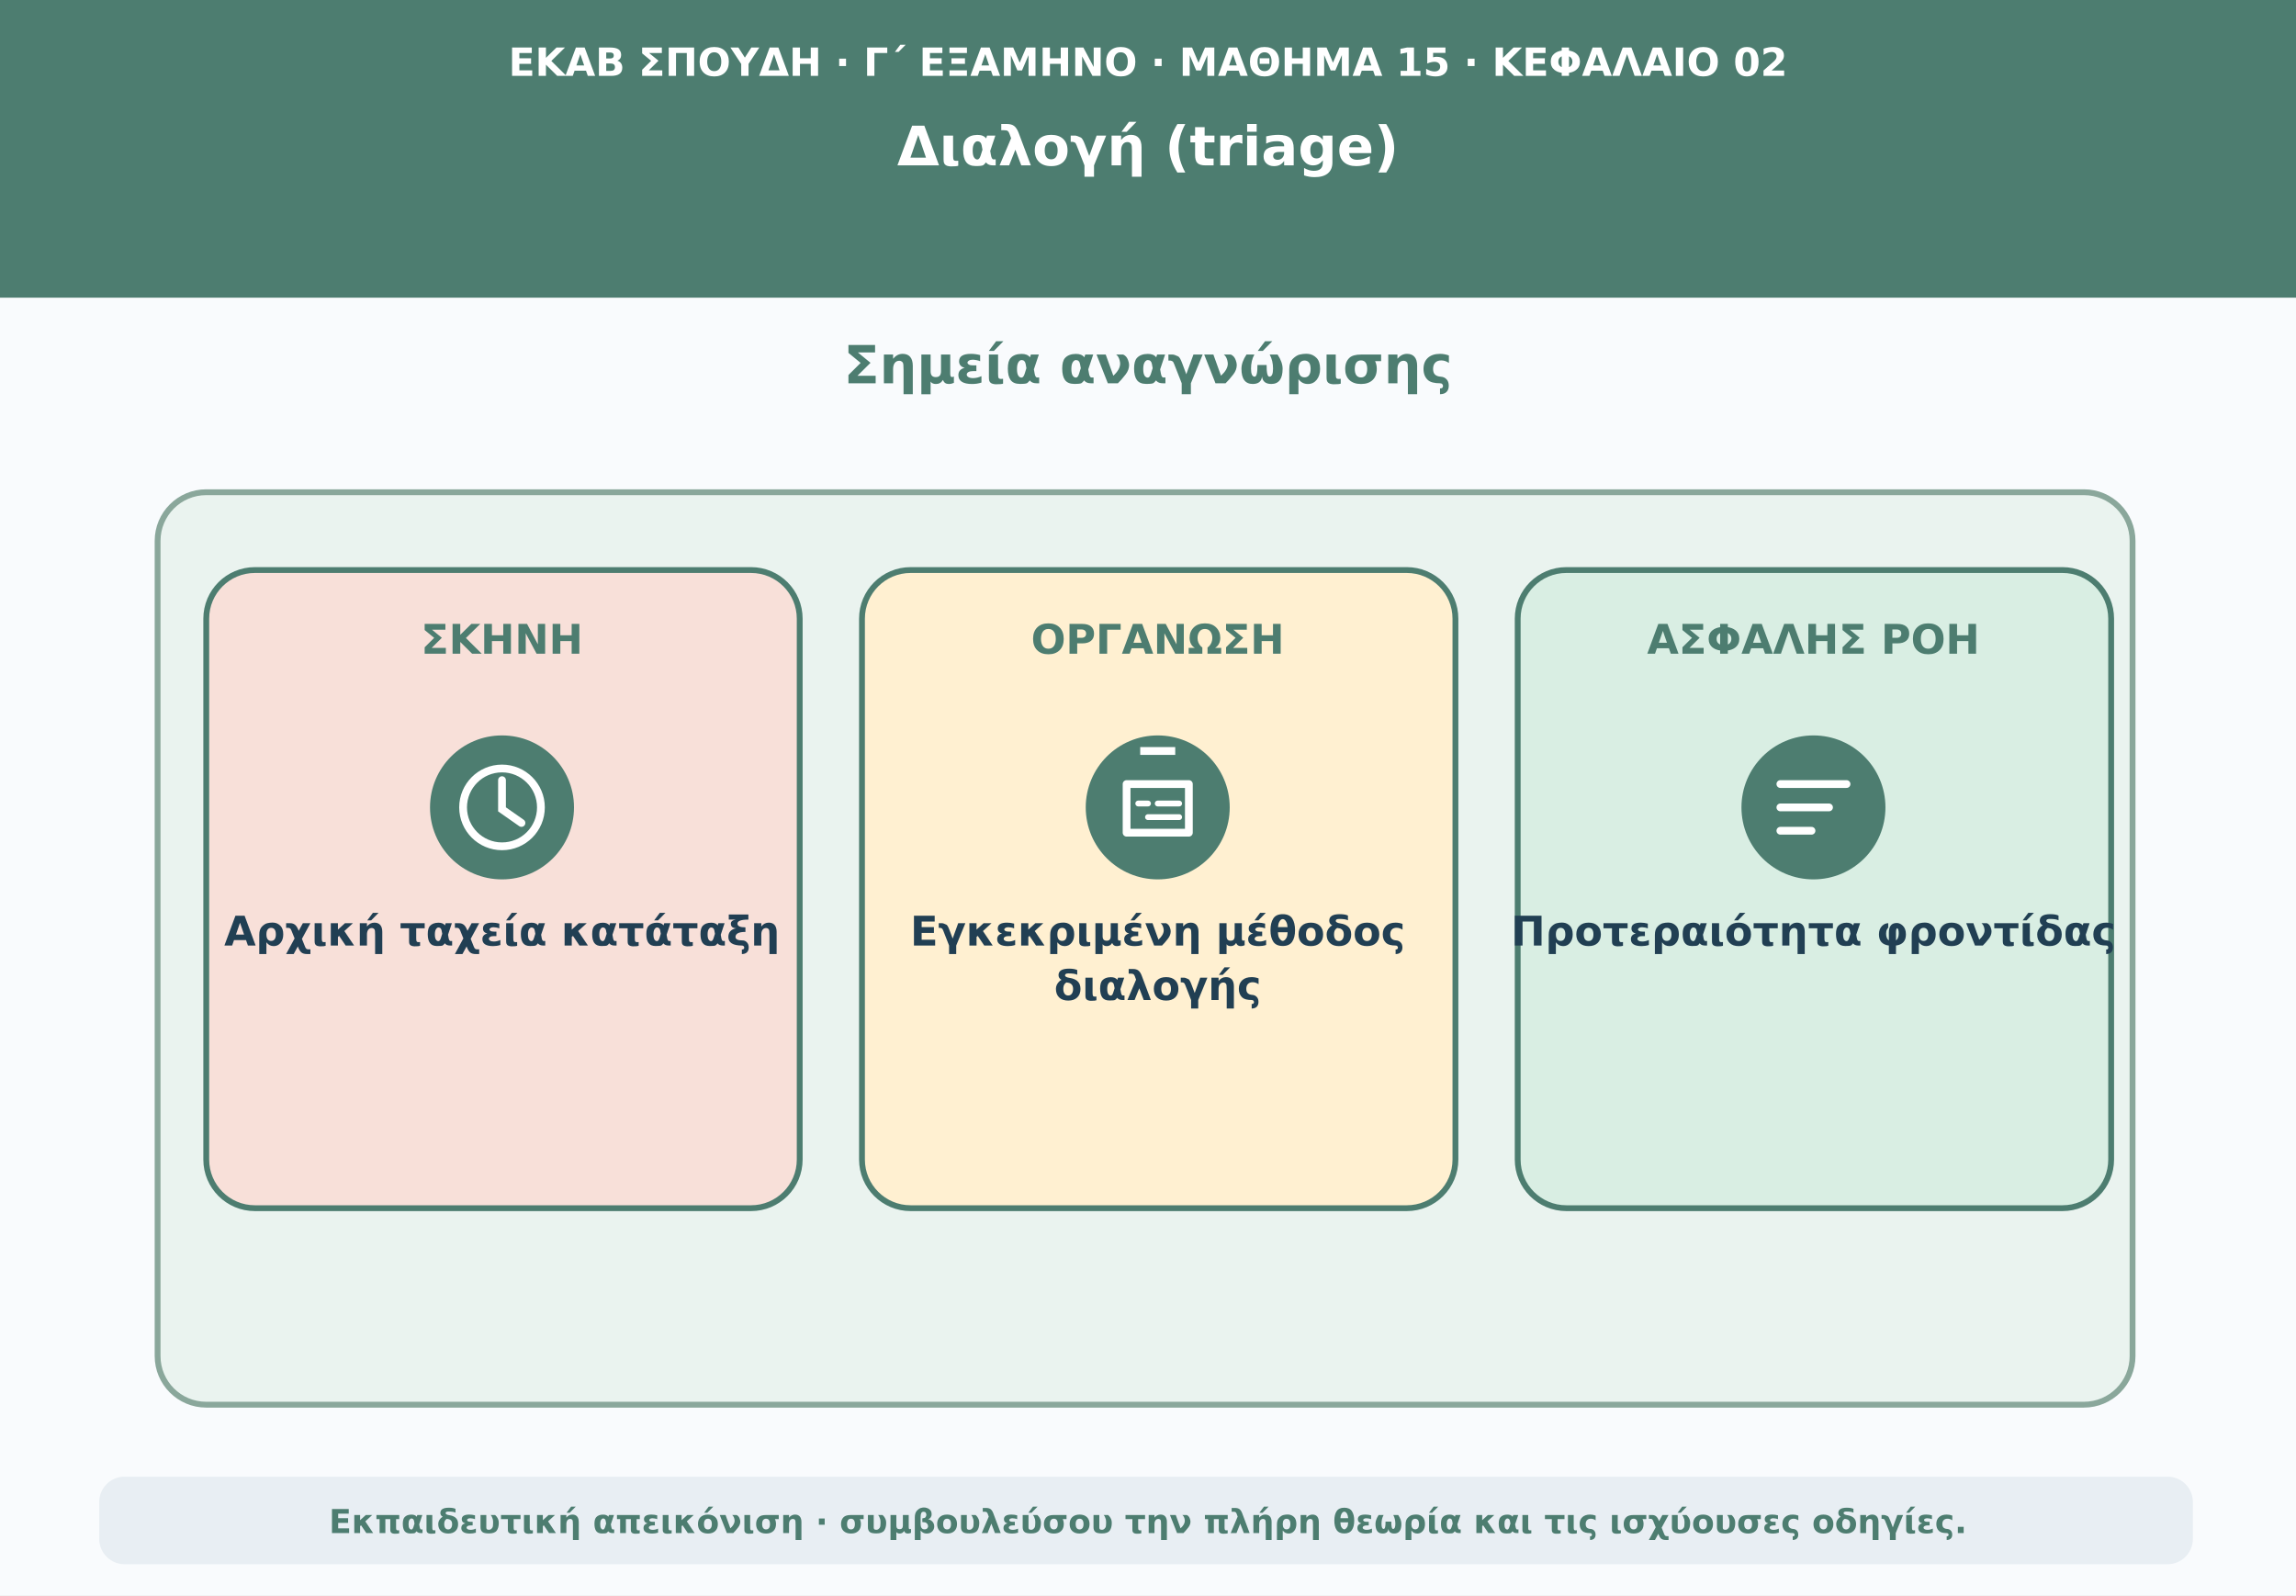
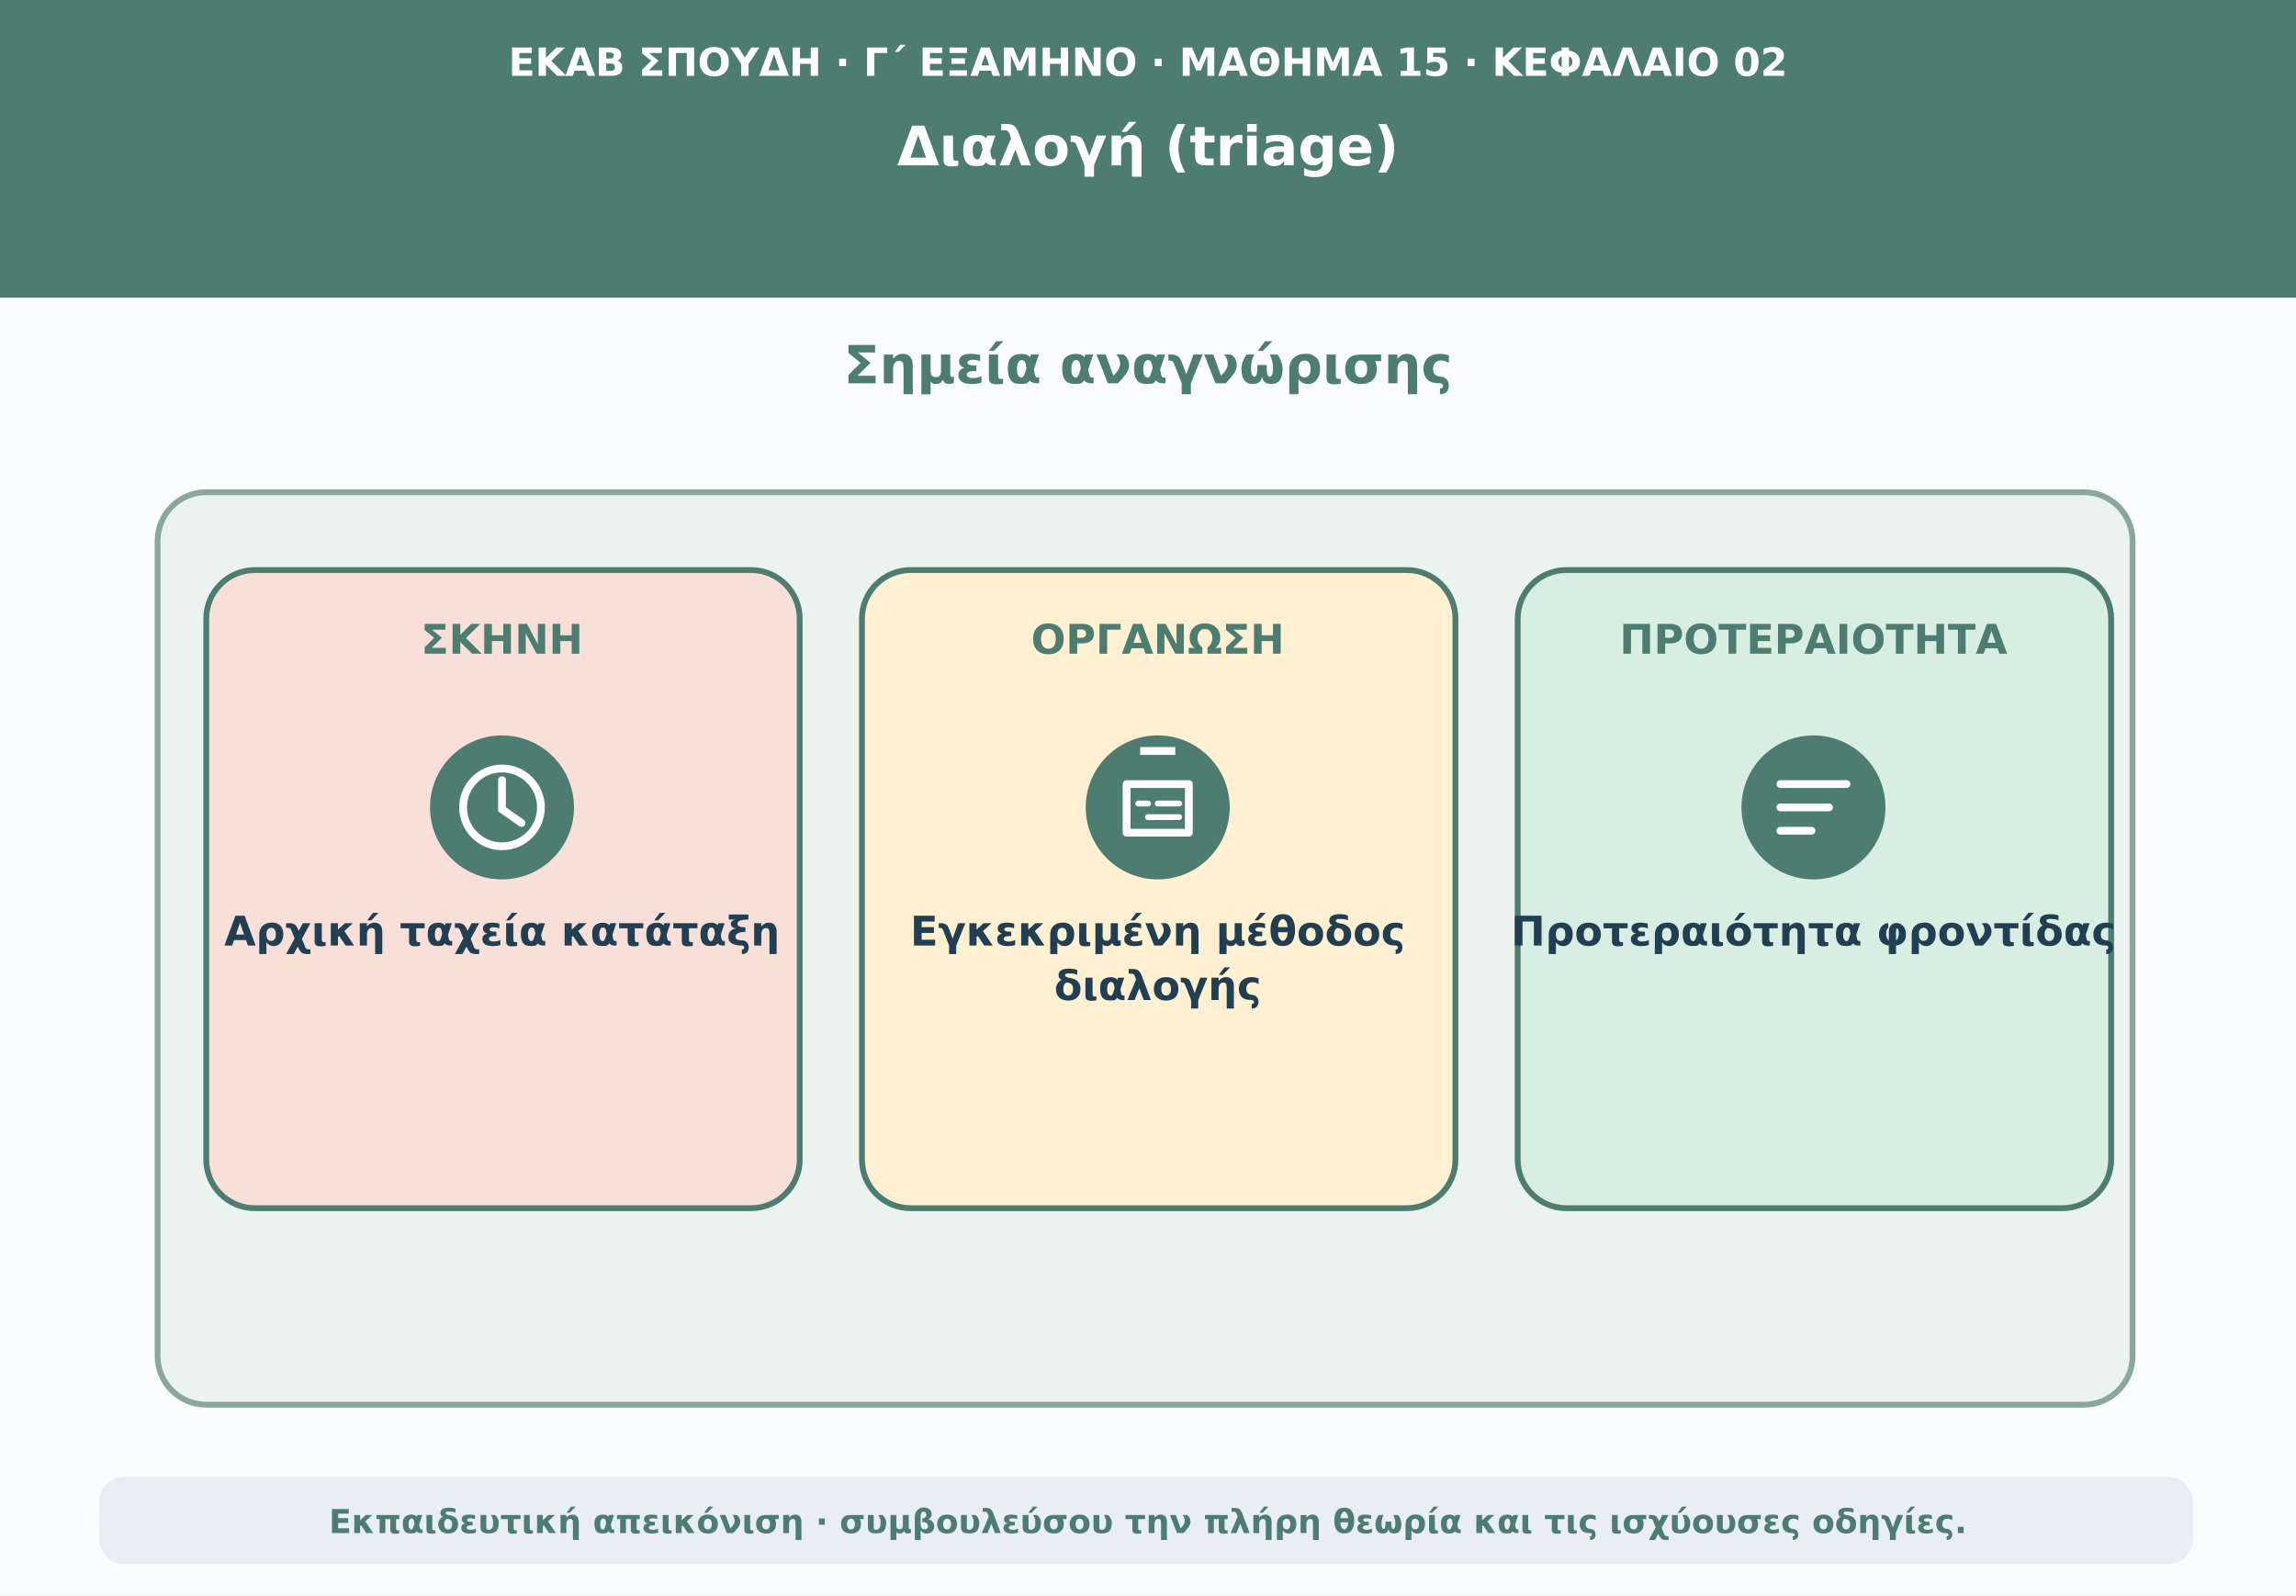
<svg xmlns="http://www.w3.org/2000/svg" viewBox="0 0 1180 820" role="img" aria-labelledby="t d">
  <rect width="1180" height="820" fill="#f9fbfd" />
  <path d="M0 0H1180V153H0Z" fill="#4d7d70" />
  <text x="590" y="39" text-anchor="middle" font-family="DejaVu Sans,Arial,sans-serif" font-size="20" font-weight="690" fill="#ffffff">ΕΚΑΒ ΣΠΟΥΔΗ · Γ΄ ΕΞΑΜΗΝΟ · ΜΑΘΗΜΑ 15 · ΚΕΦΑΛΑΙΟ 02</text>
  <text x="590" y="85" text-anchor="middle" font-family="DejaVu Sans,Arial,sans-serif" font-size="28" font-weight="760" fill="#ffffff">Διαλογή (triage)</text>
  <text x="590" y="197" text-anchor="middle" font-family="DejaVu Sans,Arial,sans-serif" font-size="27" font-weight="740" fill="#4d7d70">Σημεία αναγνώρισης</text>
  <rect x="81" y="253" width="1015" height="469" rx="25" fill="#eaf3ef" stroke="#8aa79b" stroke-width="3" />
  <rect x="106" y="293" width="305" height="328" rx="25" fill="#f8e0d9" stroke="#4d7d70" stroke-width="3" />
  <text x="258" y="336" text-anchor="middle" font-family="DejaVu Sans,Arial,sans-serif" font-size="21" font-weight="750" fill="#4d7d70">ΣΚΗΝΗ</text>
  <circle cx="258" cy="415" r="37" fill="#4d7d70" />
  <circle cx="258" cy="415" r="20" fill="none" stroke="#ffffff" stroke-width="4" />
  <path d="M258 401v15l10 7" fill="none" stroke="#ffffff" stroke-width="4" stroke-linecap="round" />
  <text x="258" y="486" text-anchor="middle" font-family="DejaVu Sans,Arial,sans-serif" font-size="21" font-weight="650" fill="#213f53">Αρχική ταχεία κατάταξη</text>
  <rect x="443" y="293" width="305" height="328" rx="25" fill="#fff0d1" stroke="#4d7d70" stroke-width="3" />
  <g transform="translate(0,-35)">
    <text x="595" y="371" text-anchor="middle" font-family="DejaVu Sans,Arial,sans-serif" font-size="21" font-weight="750" fill="#4d7d70">ΟΡΓΑΝΩΣΗ</text>
    <circle cx="595" cy="450" r="37" fill="#4d7d70" />
    <path d="M579 438h32v25h-32z m7-17h18" fill="none" stroke="#ffffff" stroke-width="4" stroke-linejoin="round" />
    <path d="M585 448h5m5 0h11m-16 7h16" stroke="#ffffff" stroke-width="3" stroke-linecap="round" />
    <text x="595" y="521" text-anchor="middle" font-family="DejaVu Sans,Arial,sans-serif" font-size="21" font-weight="650" fill="#213f53">Εγκεκριμένη μέθοδος</text>
    <text x="595" y="549" text-anchor="middle" font-family="DejaVu Sans,Arial,sans-serif" font-size="21" font-weight="650" fill="#213f53">διαλογής</text>
  </g>
  <rect x="780" y="293" width="305" height="328" rx="25" fill="#d9eee3" stroke="#4d7d70" stroke-width="3" />
-   <text x="932" y="336" text-anchor="middle" font-family="DejaVu Sans,Arial,sans-serif" font-size="21" font-weight="750" fill="#4d7d70">ΑΣΦΑΛΗΣ ΡΟΗ</text>
+   <text x="932" y="336" text-anchor="middle" font-family="DejaVu Sans,Arial,sans-serif" font-size="21" font-weight="750" fill="#4d7d70">ΠΡΟΤΕΡΑΙΟΤΗΤΑ</text>
  <circle cx="932" cy="415" r="37" fill="#4d7d70" />
  <path d="M915 403h34m-34 12h25m-25 12h16" stroke="#ffffff" stroke-width="4" stroke-linecap="round" />
  <text x="932" y="486" text-anchor="middle" font-family="DejaVu Sans,Arial,sans-serif" font-size="21" font-weight="650" fill="#213f53">Προτεραιότητα φροντίδας</text>
  <rect x="51" y="759" width="1076" height="45" rx="13" fill="#e8eef3" />
  <text x="590" y="788" text-anchor="middle" font-family="DejaVu Sans,Arial,sans-serif" font-size="17" font-weight="610" fill="#4d7d70">Εκπαιδευτική απεικόνιση · συμβουλεύσου την πλήρη θεωρία και τις ισχύουσες οδηγίες.</text>
</svg>
